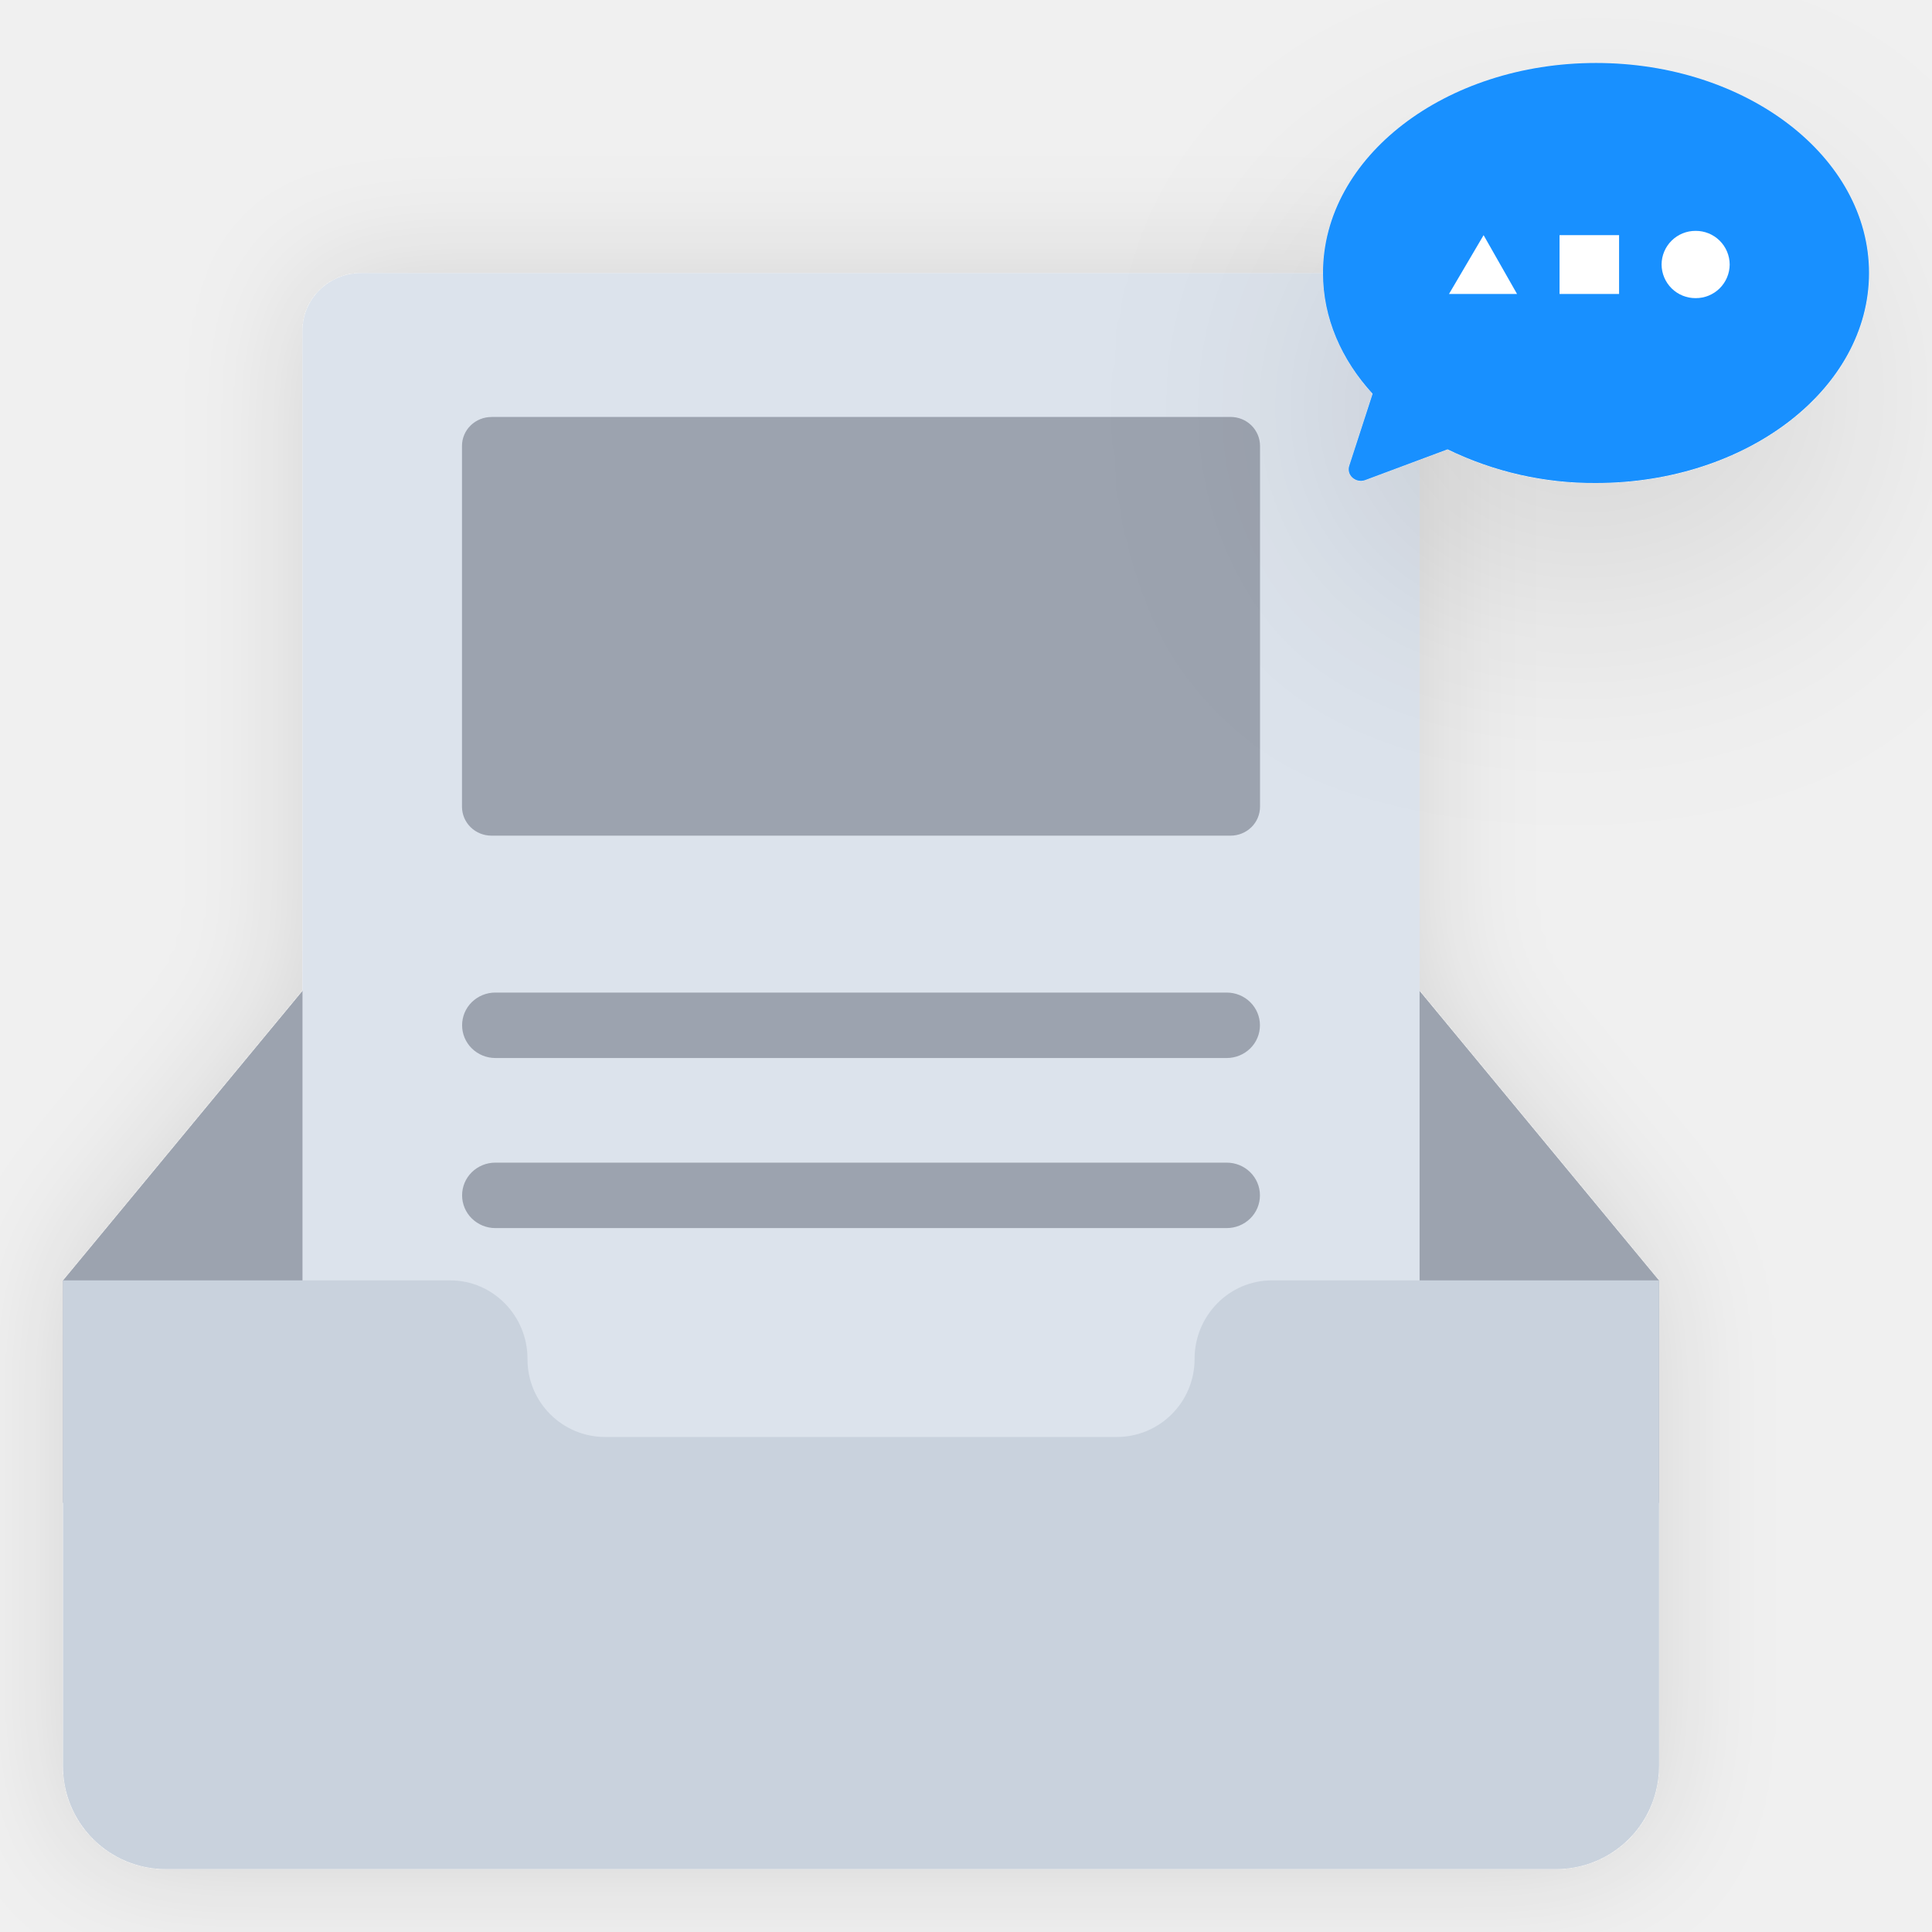
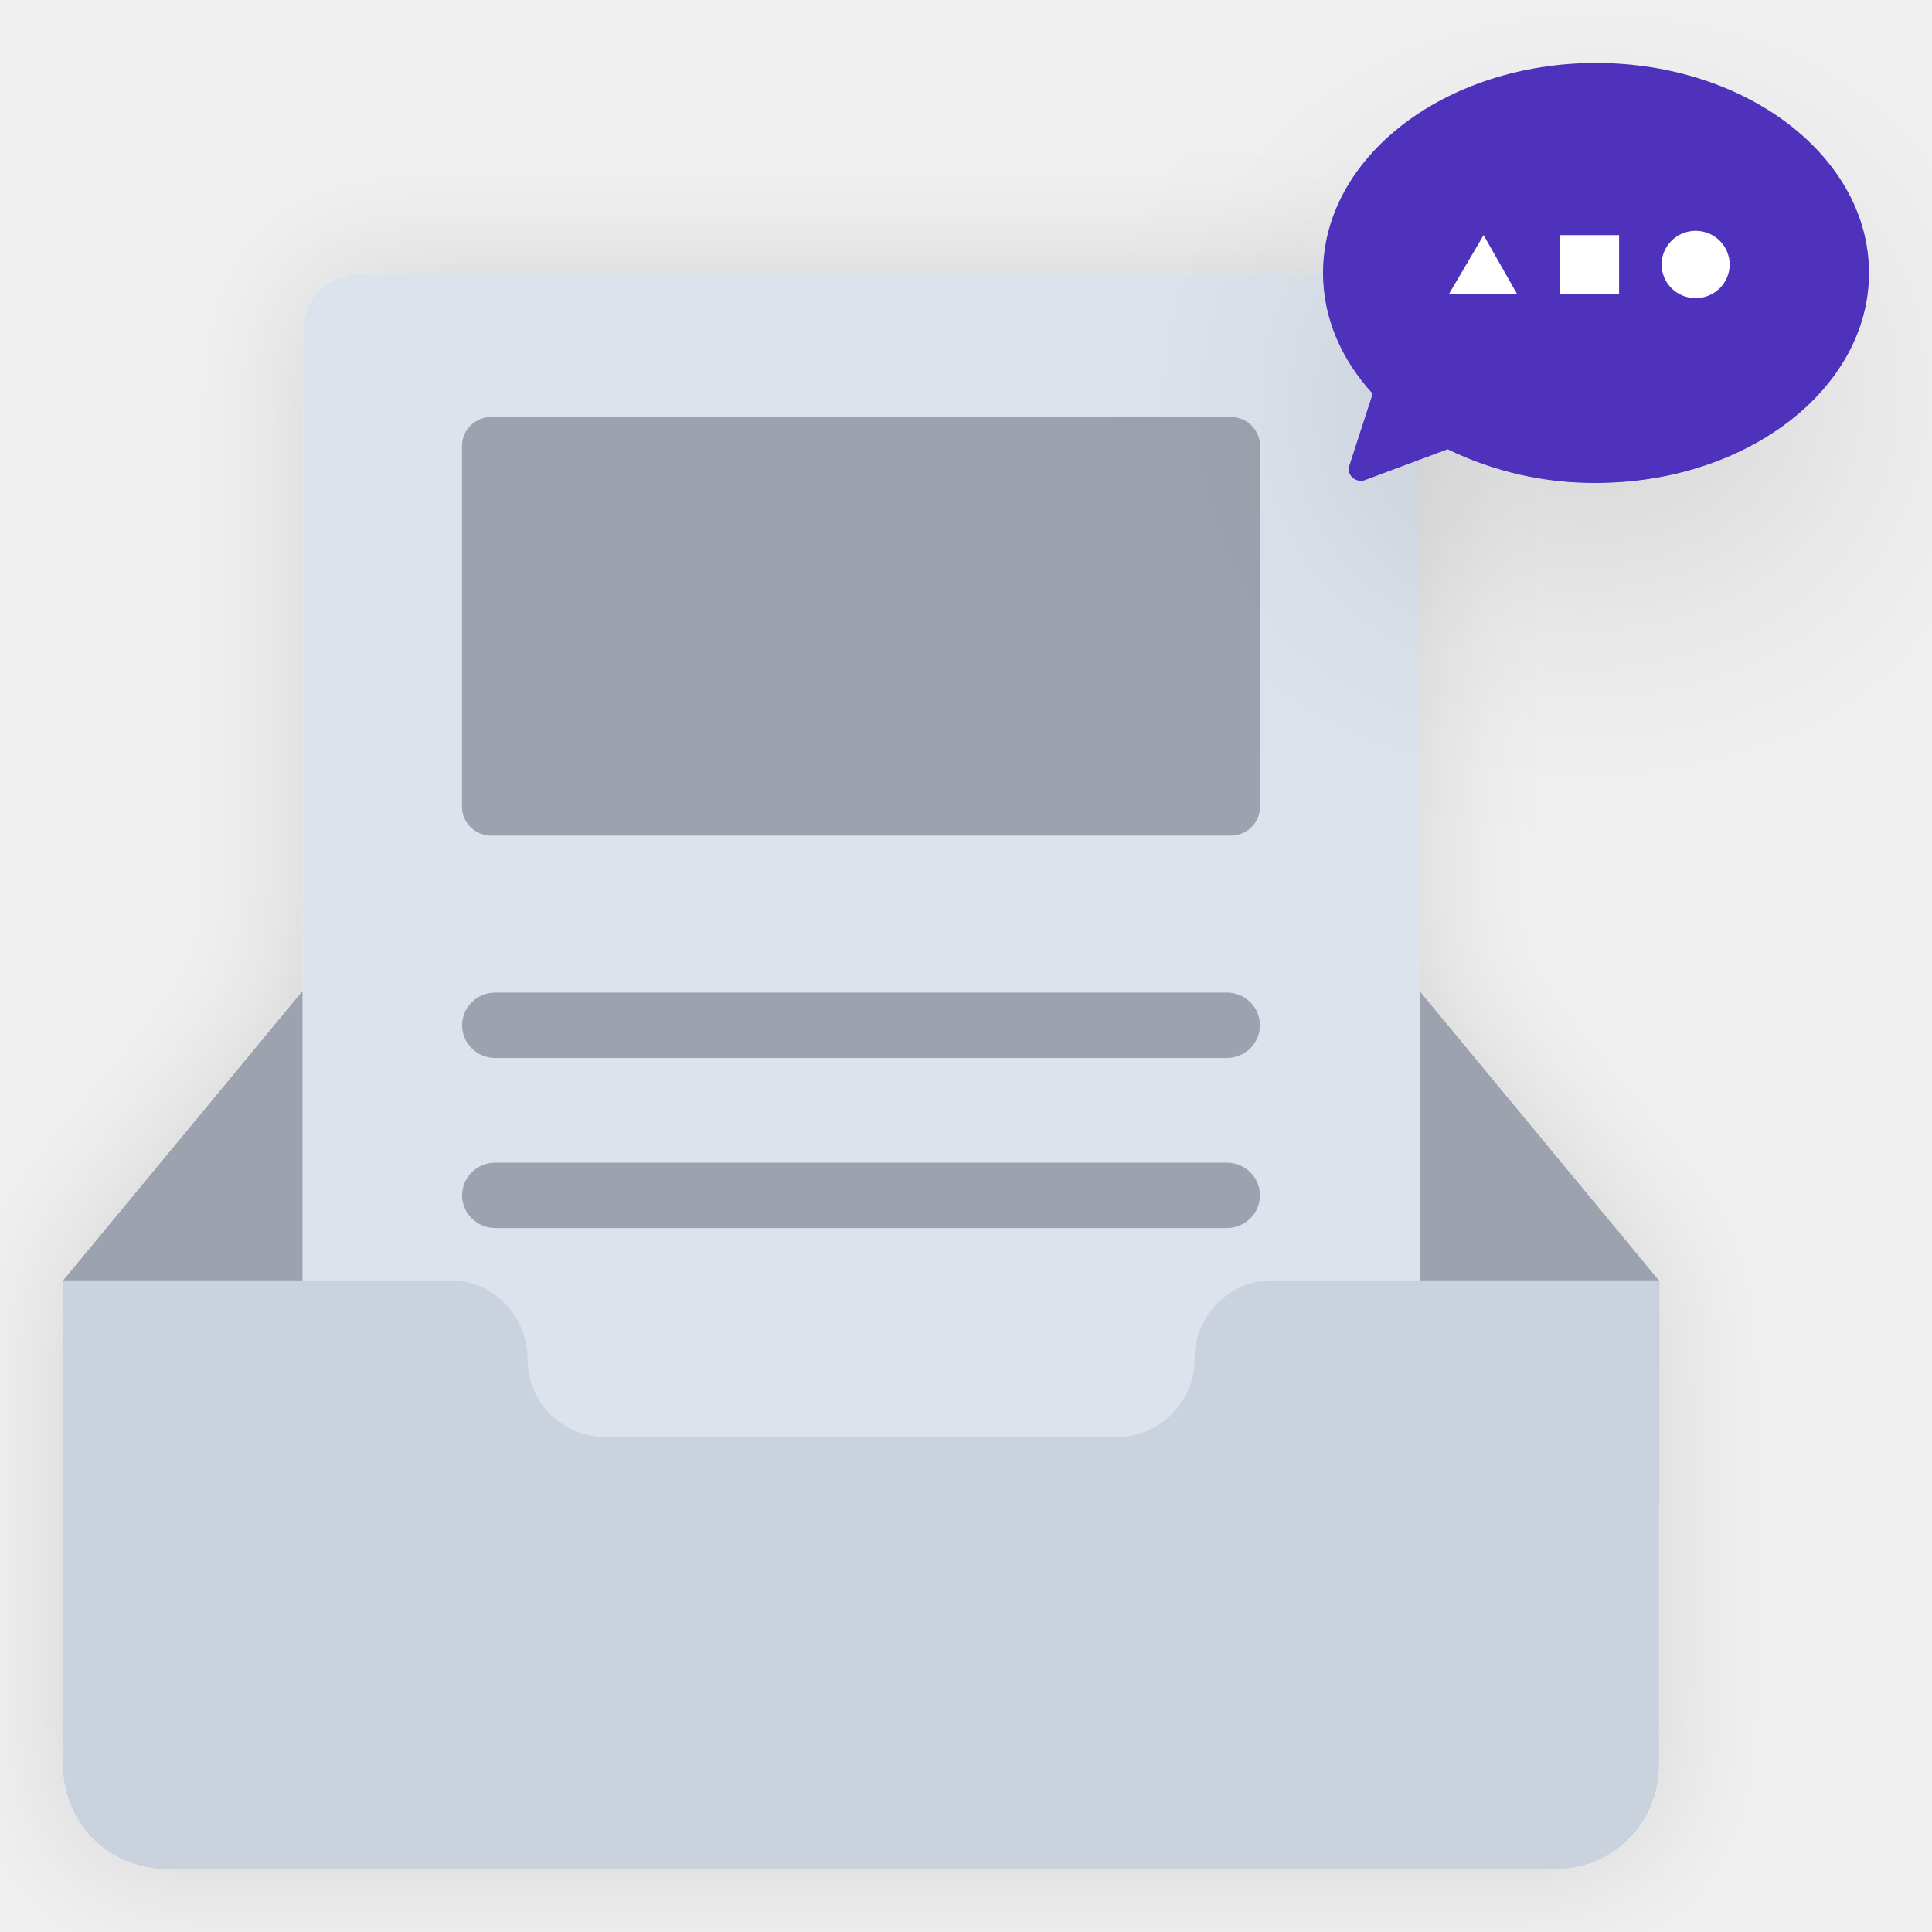
<svg xmlns="http://www.w3.org/2000/svg" width="32" height="32" fill="none">
  <g clip-path="url(#a)">
    <g fill-rule="evenodd" clip-rule="evenodd" filter="url(#b)">
      <path fill="#9CA3AF" d="m27.479 21.209-5.83-7.051a1.474 1.474 0 0 0-1.12-.533H7.993c-.43 0-.84.2-1.119.533l-5.83 7.05v3.684h26.435V21.21Z" />
      <path fill="#DCE3EC" d="M5.984 4.523h16.554c.259 0 .507.101.69.281a.95.95 0 0 1 .285.677v22.353a.95.95 0 0 1-.285.677.984.984 0 0 1-.69.28H5.985a.984.984 0 0 1-.69-.28.95.95 0 0 1-.285-.677V5.48a.95.95 0 0 1 .285-.677c.183-.18.431-.28.69-.28Z" />
      <path fill="#C9D2DD" d="M27.425 29.674a1.703 1.703 0 0 1-1.641 1.284H2.739a1.702 1.702 0 0 1-1.695-1.713v-8.038h6.413c.709 0 1.28.587 1.28 1.298v.01c0 .711.577 1.286 1.286 1.286H18.5a1.29 1.29 0 0 0 1.286-1.292v-.003c0-.711.57-1.299 1.28-1.299h6.413v8.038c0 .148-.019.292-.054.429Z" />
      <path fill="#9CA3AF" d="M8.14 6.906h12.242c.13 0 .254.05.345.14.091.09.143.212.143.34v5.975a.475.475 0 0 1-.143.34.492.492 0 0 1-.345.14H8.14a.492.492 0 0 1-.345-.14.475.475 0 0 1-.143-.34V7.385c0-.127.052-.249.143-.338a.492.492 0 0 1 .345-.14Zm.064 9.534h12.114c.147 0 .287.057.39.159a.537.537 0 0 1 0 .766.556.556 0 0 1-.39.159H8.204a.556.556 0 0 1-.39-.16.537.537 0 0 1 0-.765.556.556 0 0 1 .39-.159Zm0 2.817h12.114c.147 0 .287.057.39.159a.537.537 0 0 1 0 .766.556.556 0 0 1-.39.159H8.204a.556.556 0 0 1-.39-.16.537.537 0 0 1 0-.765.556.556 0 0 1 .39-.159Z" />
    </g>
    <g filter="url(#c)">
-       <path fill="#1890FF" fill-rule="evenodd" d="m23.978 7.442-1.367.51a.208.208 0 0 1-.209-.04.185.185 0 0 1-.054-.198l.387-1.192c-.518-.566-.822-1.256-.822-2 0-1.922 2.025-3.479 4.522-3.479 2.497 0 4.522 1.557 4.522 3.478C30.957 6.442 28.932 8 26.435 8a5.52 5.52 0 0 1-2.457-.557Z" clip-rule="evenodd" />
+       <path fill="#4e32bc" fill-rule="evenodd" d="m23.978 7.442-1.367.51a.208.208 0 0 1-.209-.04.185.185 0 0 1-.054-.198l.387-1.192c-.518-.566-.822-1.256-.822-2 0-1.922 2.025-3.479 4.522-3.479 2.497 0 4.522 1.557 4.522 3.478C30.957 6.442 28.932 8 26.435 8a5.52 5.52 0 0 1-2.457-.557Z" clip-rule="evenodd" />
      <path fill="#fff" d="M28.085 4.938a.56.56 0 0 0 .564-.557.56.56 0 0 0-.564-.557.56.56 0 0 0-.564.557.56.56 0 0 0 .564.557Z" />
      <path fill="#fff" fill-rule="evenodd" d="M25.127 4.869H24l.573-.974.554.974Zm.704-.974h.986v.974h-.986v-.974Z" clip-rule="evenodd" />
    </g>
  </g>
  <defs>
    <filter id="b" width="30.435" height="30.434" x="-.956" y="2.523" color-interpolation-filters="sRGB" filterUnits="userSpaceOnUse">
      <feFlood flood-opacity="0" result="BackgroundImageFix" />
      <feColorMatrix in="SourceAlpha" result="hardAlpha" values="0 0 0 0 0 0 0 0 0 0 0 0 0 0 0 0 0 0 127 0" />
      <feOffset />
      <feGaussianBlur stdDeviation="1" />
      <feComposite in2="hardAlpha" operator="out" />
      <feColorMatrix values="0 0 0 0 0 0 0 0 0 0 0 0 0 0 0 0 0 0 0.12 0" />
      <feBlend in2="BackgroundImageFix" result="effect1_dropShadow_13827_30653" />
      <feBlend in="SourceGraphic" in2="effect1_dropShadow_13827_30653" result="shape" />
    </filter>
    <filter id="c" width="17.044" height="14.957" x="17.913" y="-.957" color-interpolation-filters="sRGB" filterUnits="userSpaceOnUse">
      <feFlood flood-opacity="0" result="BackgroundImageFix" />
      <feColorMatrix in="SourceAlpha" result="hardAlpha" values="0 0 0 0 0 0 0 0 0 0 0 0 0 0 0 0 0 0 127 0" />
      <feOffset dy="2" />
      <feGaussianBlur stdDeviation="2" />
      <feComposite in2="hardAlpha" operator="out" />
      <feColorMatrix values="0 0 0 0 0 0 0 0 0 0 0 0 0 0 0 0 0 0 0.1 0" />
      <feBlend in2="BackgroundImageFix" result="effect1_dropShadow_13827_30653" />
      <feBlend in="SourceGraphic" in2="effect1_dropShadow_13827_30653" result="shape" />
    </filter>
    <clipPath id="a">
      <path fill="#fff" d="M0 0h32v32H0z" />
    </clipPath>
  </defs>
</svg>
